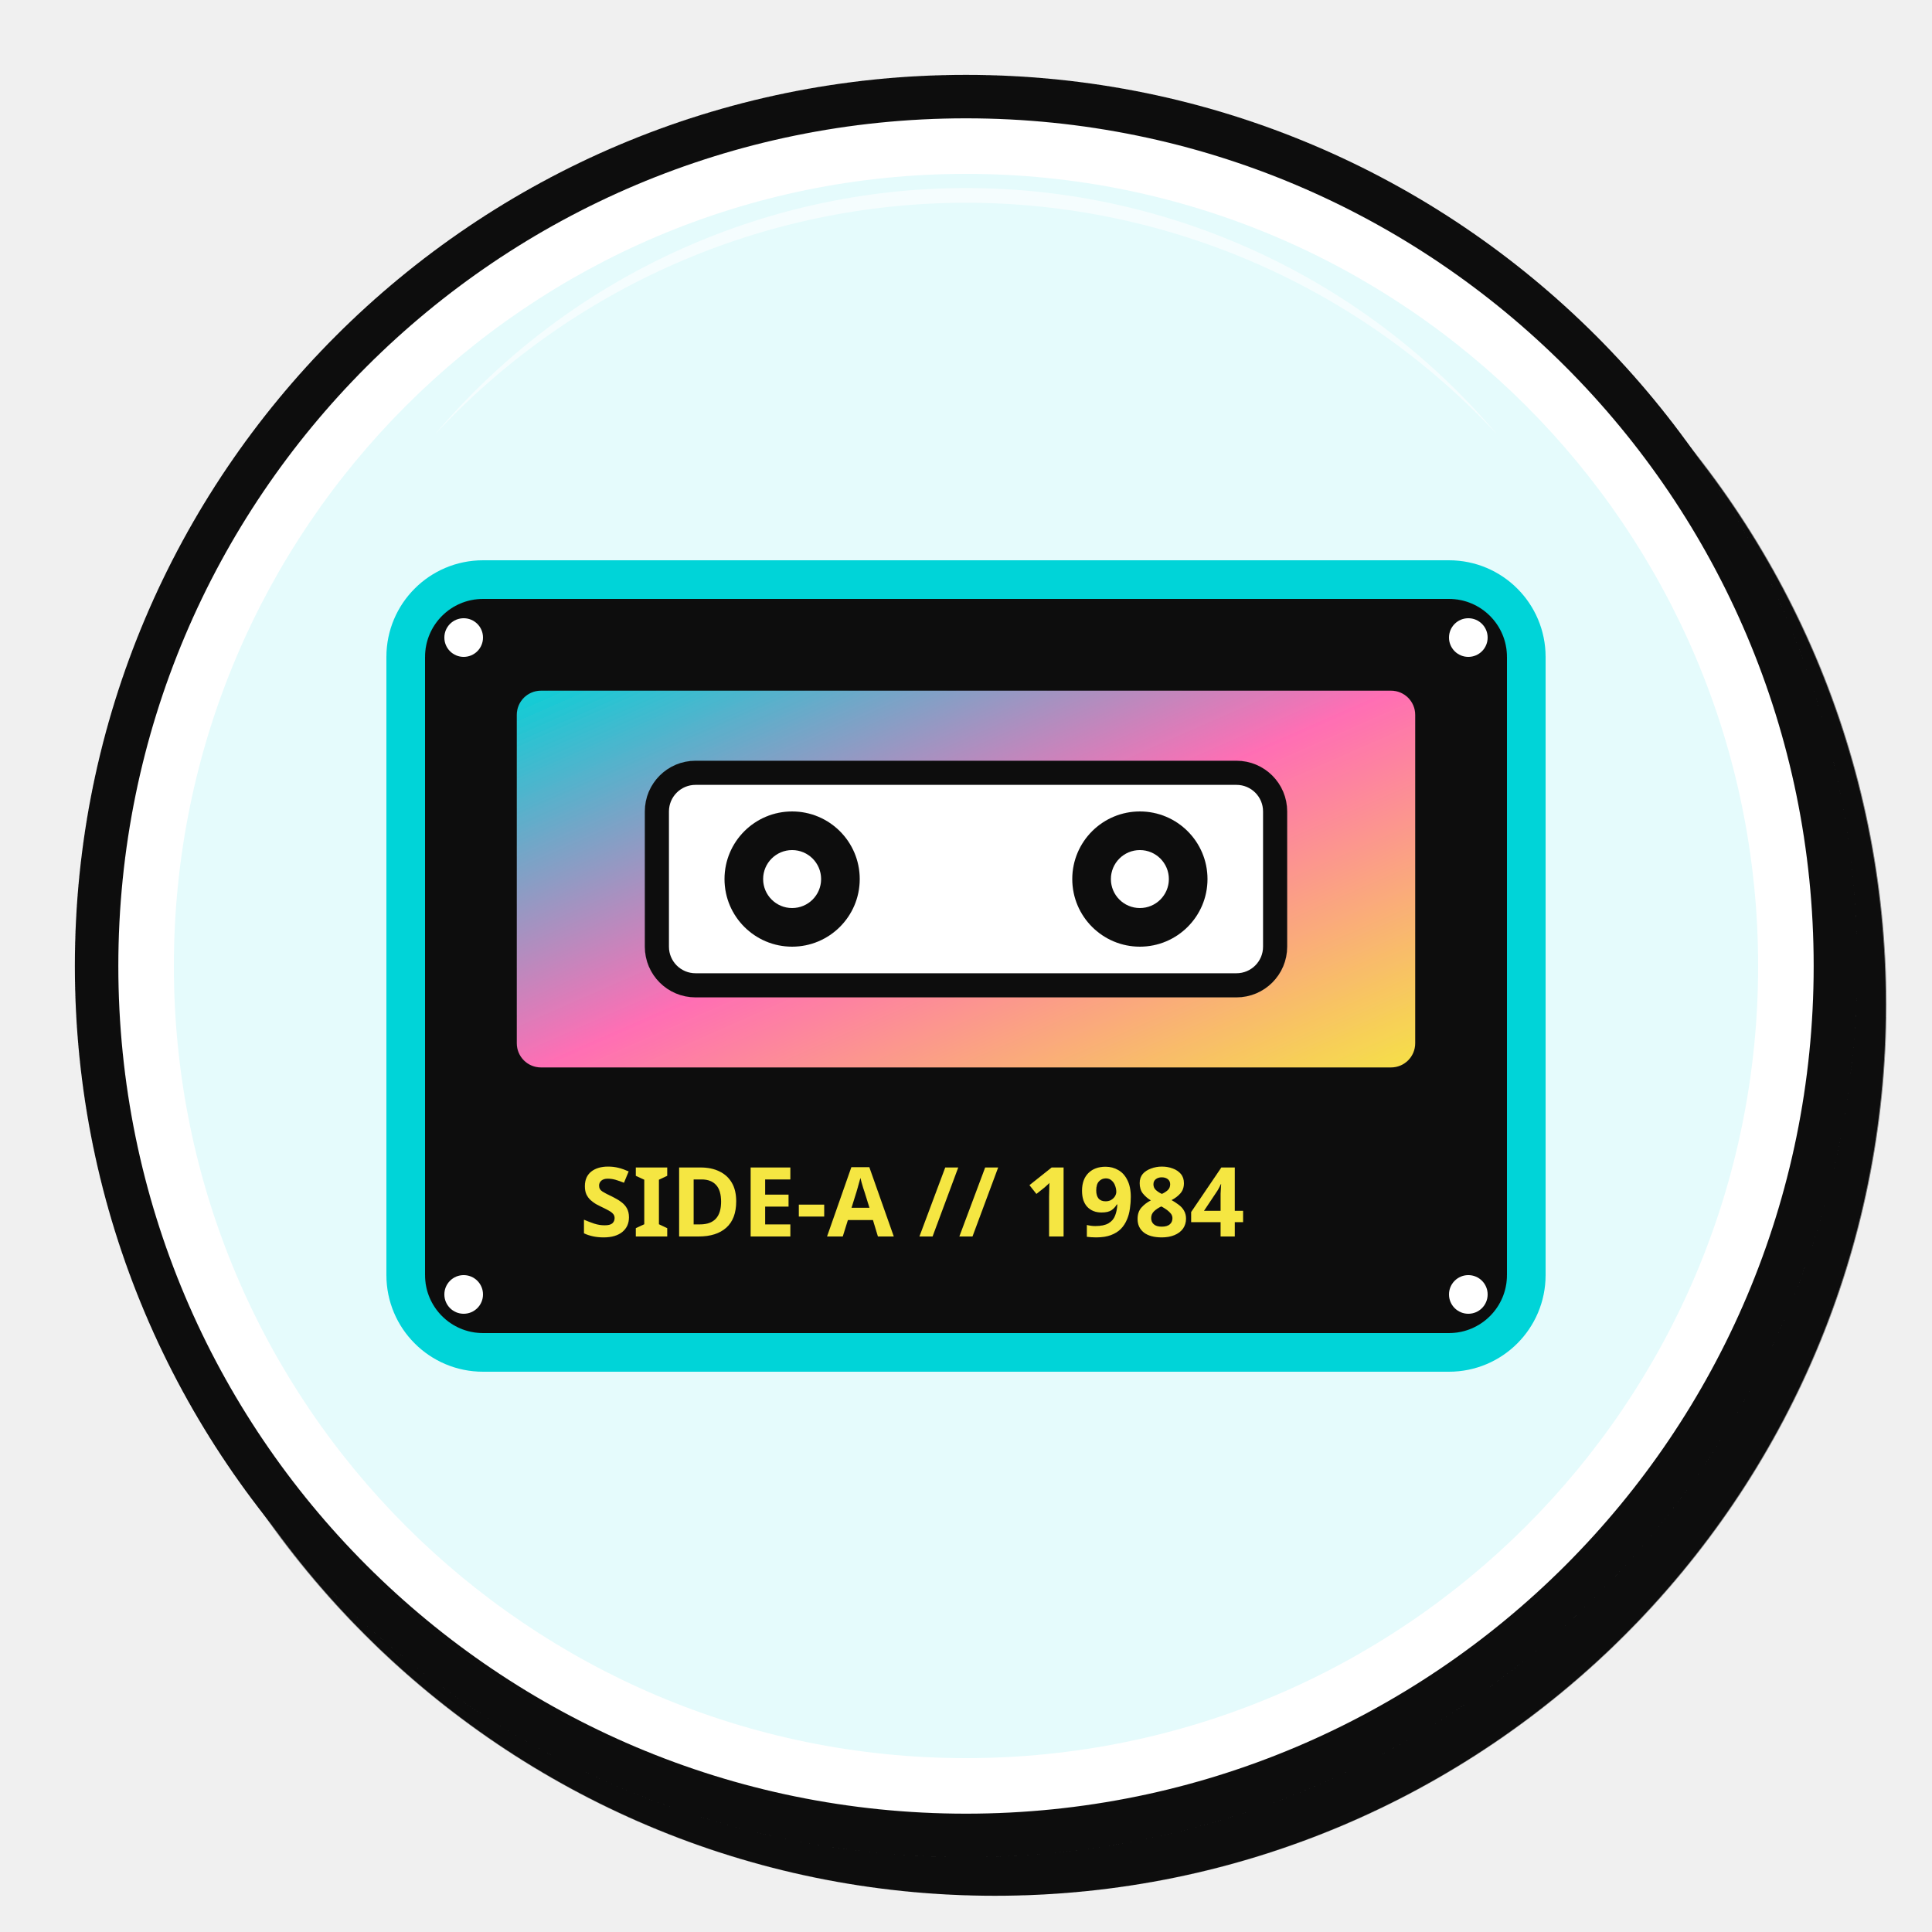
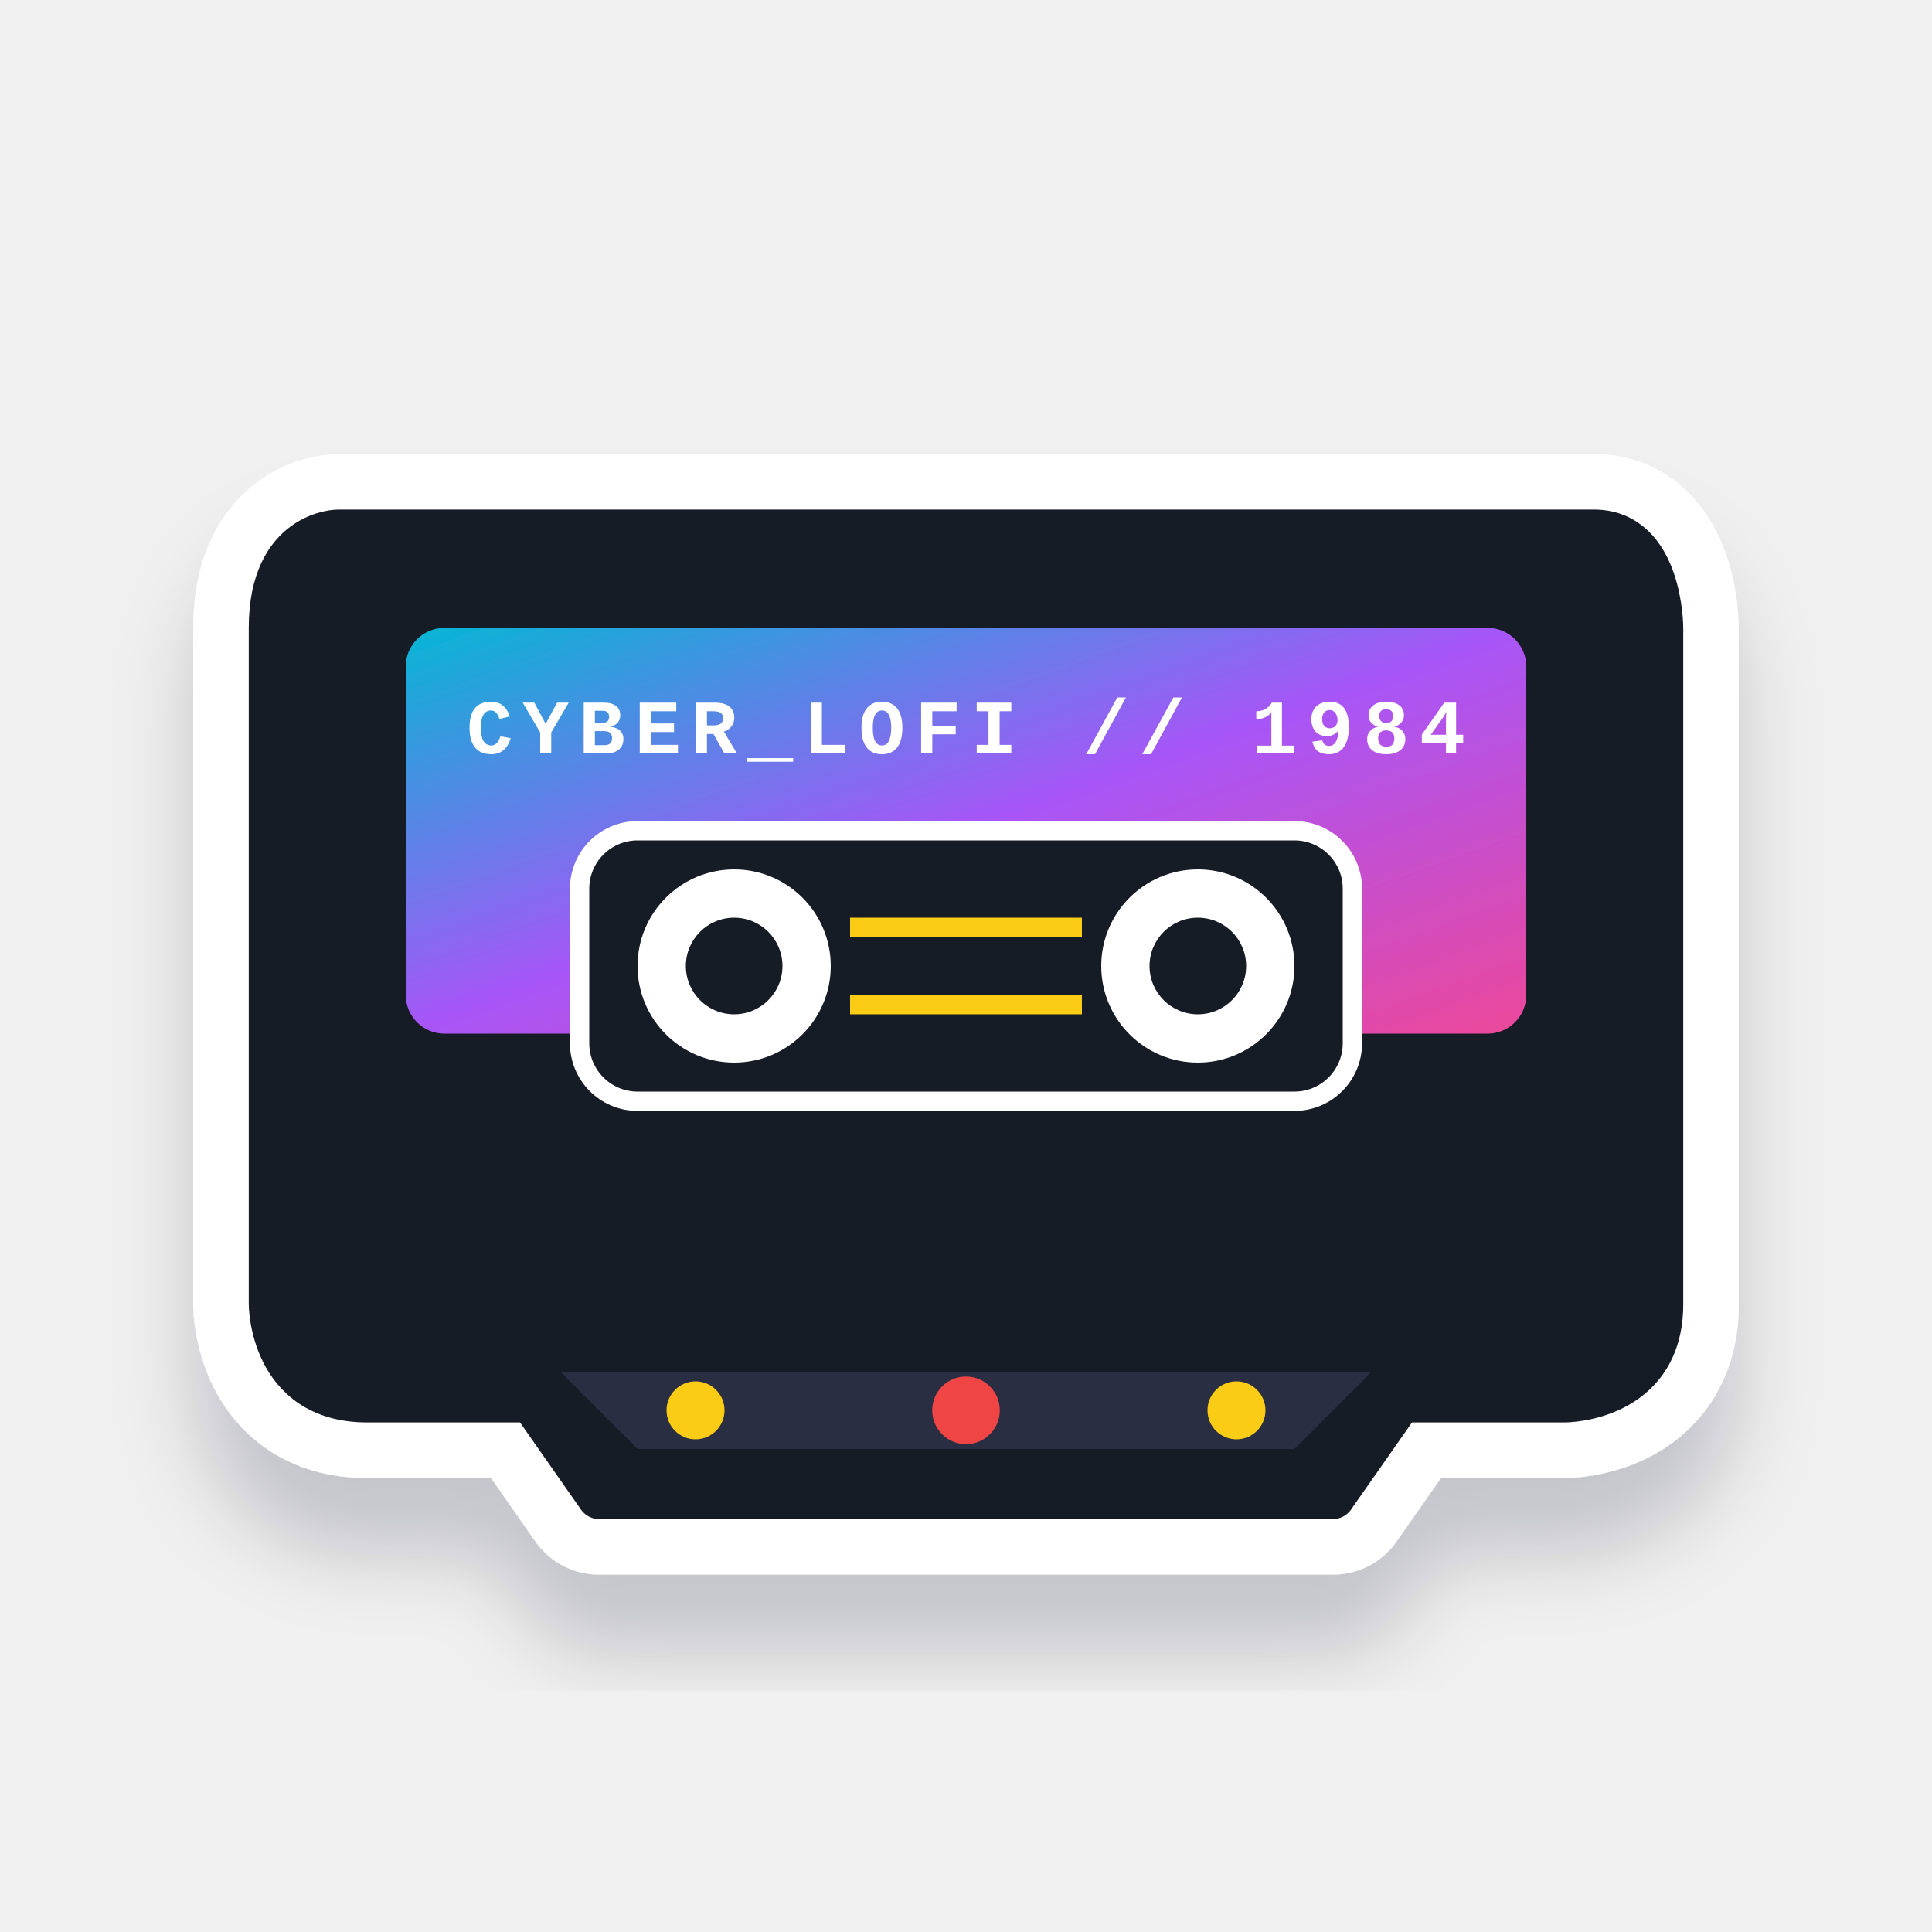
<svg xmlns="http://www.w3.org/2000/svg" viewBox="0 0 200 200" width="100%" height="100%">
  <defs>
-     <filter id="sticker-shadow" x="-10%" y="-10%" width="130%" height="130%">
-       <feDropShadow dx="3" dy="4" stdDeviation="0" flood-color="#111111" flood-opacity="1" />
+     <filter id="tape-shadow" x="-20%" y="-20%" width="140%" height="140%">
+       <feDropShadow dx="0" dy="8" stdDeviation="4" flood-color="#181A26" flood-opacity="0.18" />
    </filter>
-     <linearGradient id="holo-grad" x1="0%" y1="0%" x2="100%" y2="100%">
-       <stop offset="0%" stop-color="#00D4D8" />
-       <stop offset="50%" stop-color="#FF6EB4" />
-       <stop offset="100%" stop-color="#F5E642" />
+     <linearGradient id="tapeHolo" x1="0%" y1="0%" x2="100%" y2="100%">
+       <stop offset="0%" stop-color="#06B6D4" />
+       <stop offset="50%" stop-color="#A855F7" />
+       <stop offset="100%" stop-color="#EC4899" />
    </linearGradient>
  </defs>
-   <g filter="url(#sticker-shadow)">
-     <circle cx="100" cy="100" r="90" fill="#FFFFFF" stroke="#111111" stroke-width="4.5" />
-     <circle cx="100" cy="100" r="82" fill="#E5FBFC" />
-     <rect x="42" y="60" width="116" height="80" rx="8" fill="#111111" stroke="#00D4D8" stroke-width="4" />
-     <rect x="52" y="70" width="96" height="42" rx="4" fill="url(#holo-grad)" stroke="#111111" stroke-width="3" />
-     <rect x="68" y="80" width="64" height="22" rx="4" fill="#FFFFFF" stroke="#111111" stroke-width="2.5" />
-     <circle cx="82" cy="91" r="7" fill="#111111" />
-     <circle cx="82" cy="91" r="3" fill="#FFFFFF" />
-     <circle cx="118" cy="91" r="7" fill="#111111" />
-     <circle cx="118" cy="91" r="3" fill="#FFFFFF" />
-     <circle cx="48" cy="66" r="2" fill="#FFFFFF" />
-     <circle cx="152" cy="66" r="2" fill="#FFFFFF" />
-     <circle cx="48" cy="134" r="2" fill="#FFFFFF" />
-     <circle cx="152" cy="134" r="2" fill="#FFFFFF" />
-     <text x="60" y="128" font-family="sans-serif" font-weight="900" font-size="10" fill="#F5E642">SIDE-A // 1984</text>
-     <path d="M 45 45 A 75 75 0 0 1 155 45 A 72 72 0 0 0 45 45 Z" fill="#FFFFFF" opacity="0.6" />
+   <g filter="url(#tape-shadow)">
+     <path d="M 35 55 L 165 55 C 172 55, 172 65, 172 65 L 172 135 C 172 145, 162 145, 162 145 L 145 145 L 138 155 L 62 155 L 55 145 L 38 145 C 28 145, 28 135, 28 135 L 28 65 C 28 55, 35 55, 35 55 Z" fill="#FFFFFF" stroke="#FFFFFF" stroke-width="16" stroke-linejoin="round" />
+     <path d="M 35 55 L 165 55 C 172 55, 172 65, 172 65 L 172 135 C 172 145, 162 145, 162 145 L 145 145 L 138 155 L 62 155 L 55 145 L 38 145 C 28 145, 28 135, 28 135 L 28 65 C 28 55, 35 55, 35 55 Z" fill="#181A26" stroke="#181A26" stroke-width="4.5" stroke-linejoin="round" />
+     <rect x="42" y="65" width="116" height="42" rx="4" fill="url(#tapeHolo)" />
+     <text x="100" y="78" font-family="'Courier New', monospace" font-size="8" font-weight="900" fill="#FFFFFF" text-anchor="middle" letter-spacing="1">CYBER_LOFI // 1984</text>
+     <rect x="60" y="86" width="80" height="28" rx="6" fill="#181A26" stroke="#FFFFFF" stroke-width="2" />
+     <circle cx="76" cy="100" r="10" fill="#FFFFFF" />
+     <circle cx="76" cy="100" r="5" fill="#181A26" />
+     <circle cx="124" cy="100" r="10" fill="#FFFFFF" />
+     <circle cx="124" cy="100" r="5" fill="#181A26" />
+     <line x1="88" y1="96" x2="112" y2="96" stroke="#FACC15" stroke-width="2" />
+     <line x1="88" y1="104" x2="112" y2="104" stroke="#FACC15" stroke-width="2" />
+     <polygon points="66,150 134,150 142,142 58,142" fill="#2B2E42" />
+     <circle cx="72" cy="146" r="3" fill="#FACC15" />
+     <circle cx="128" cy="146" r="3" fill="#FACC15" />
+     <circle cx="100" cy="146" r="3.5" fill="#EF4444" />
  </g>
</svg>
